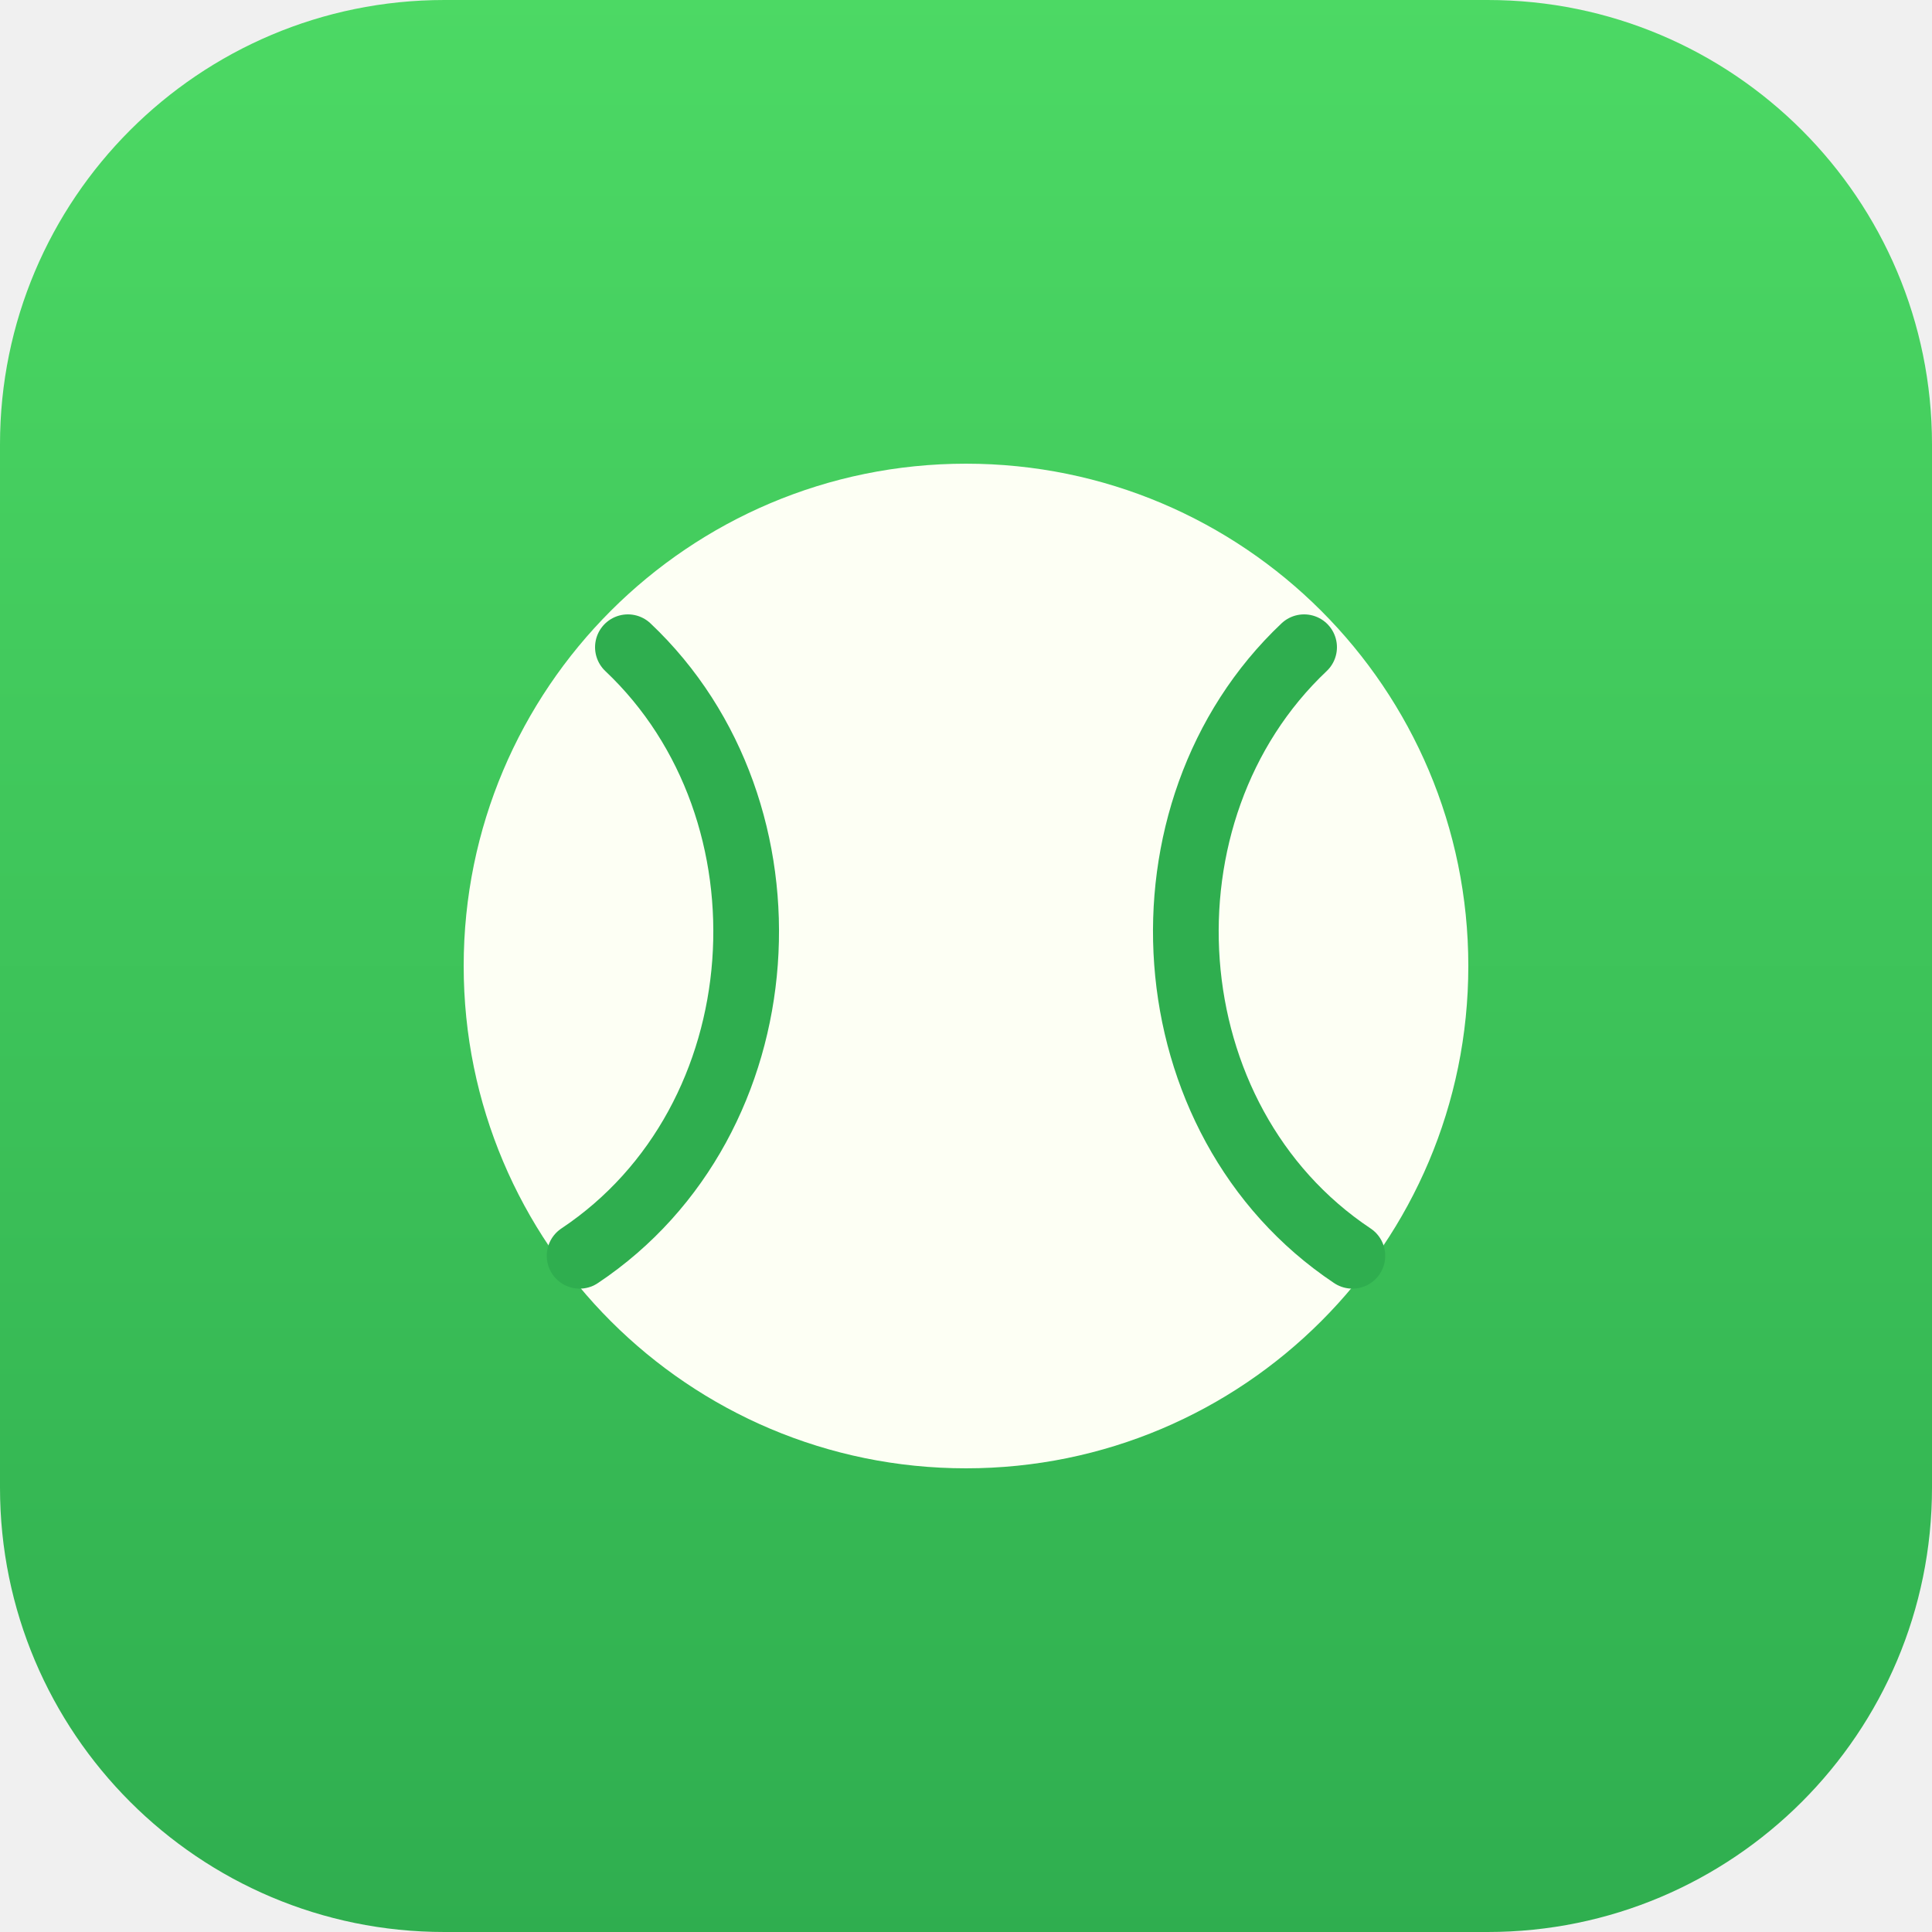
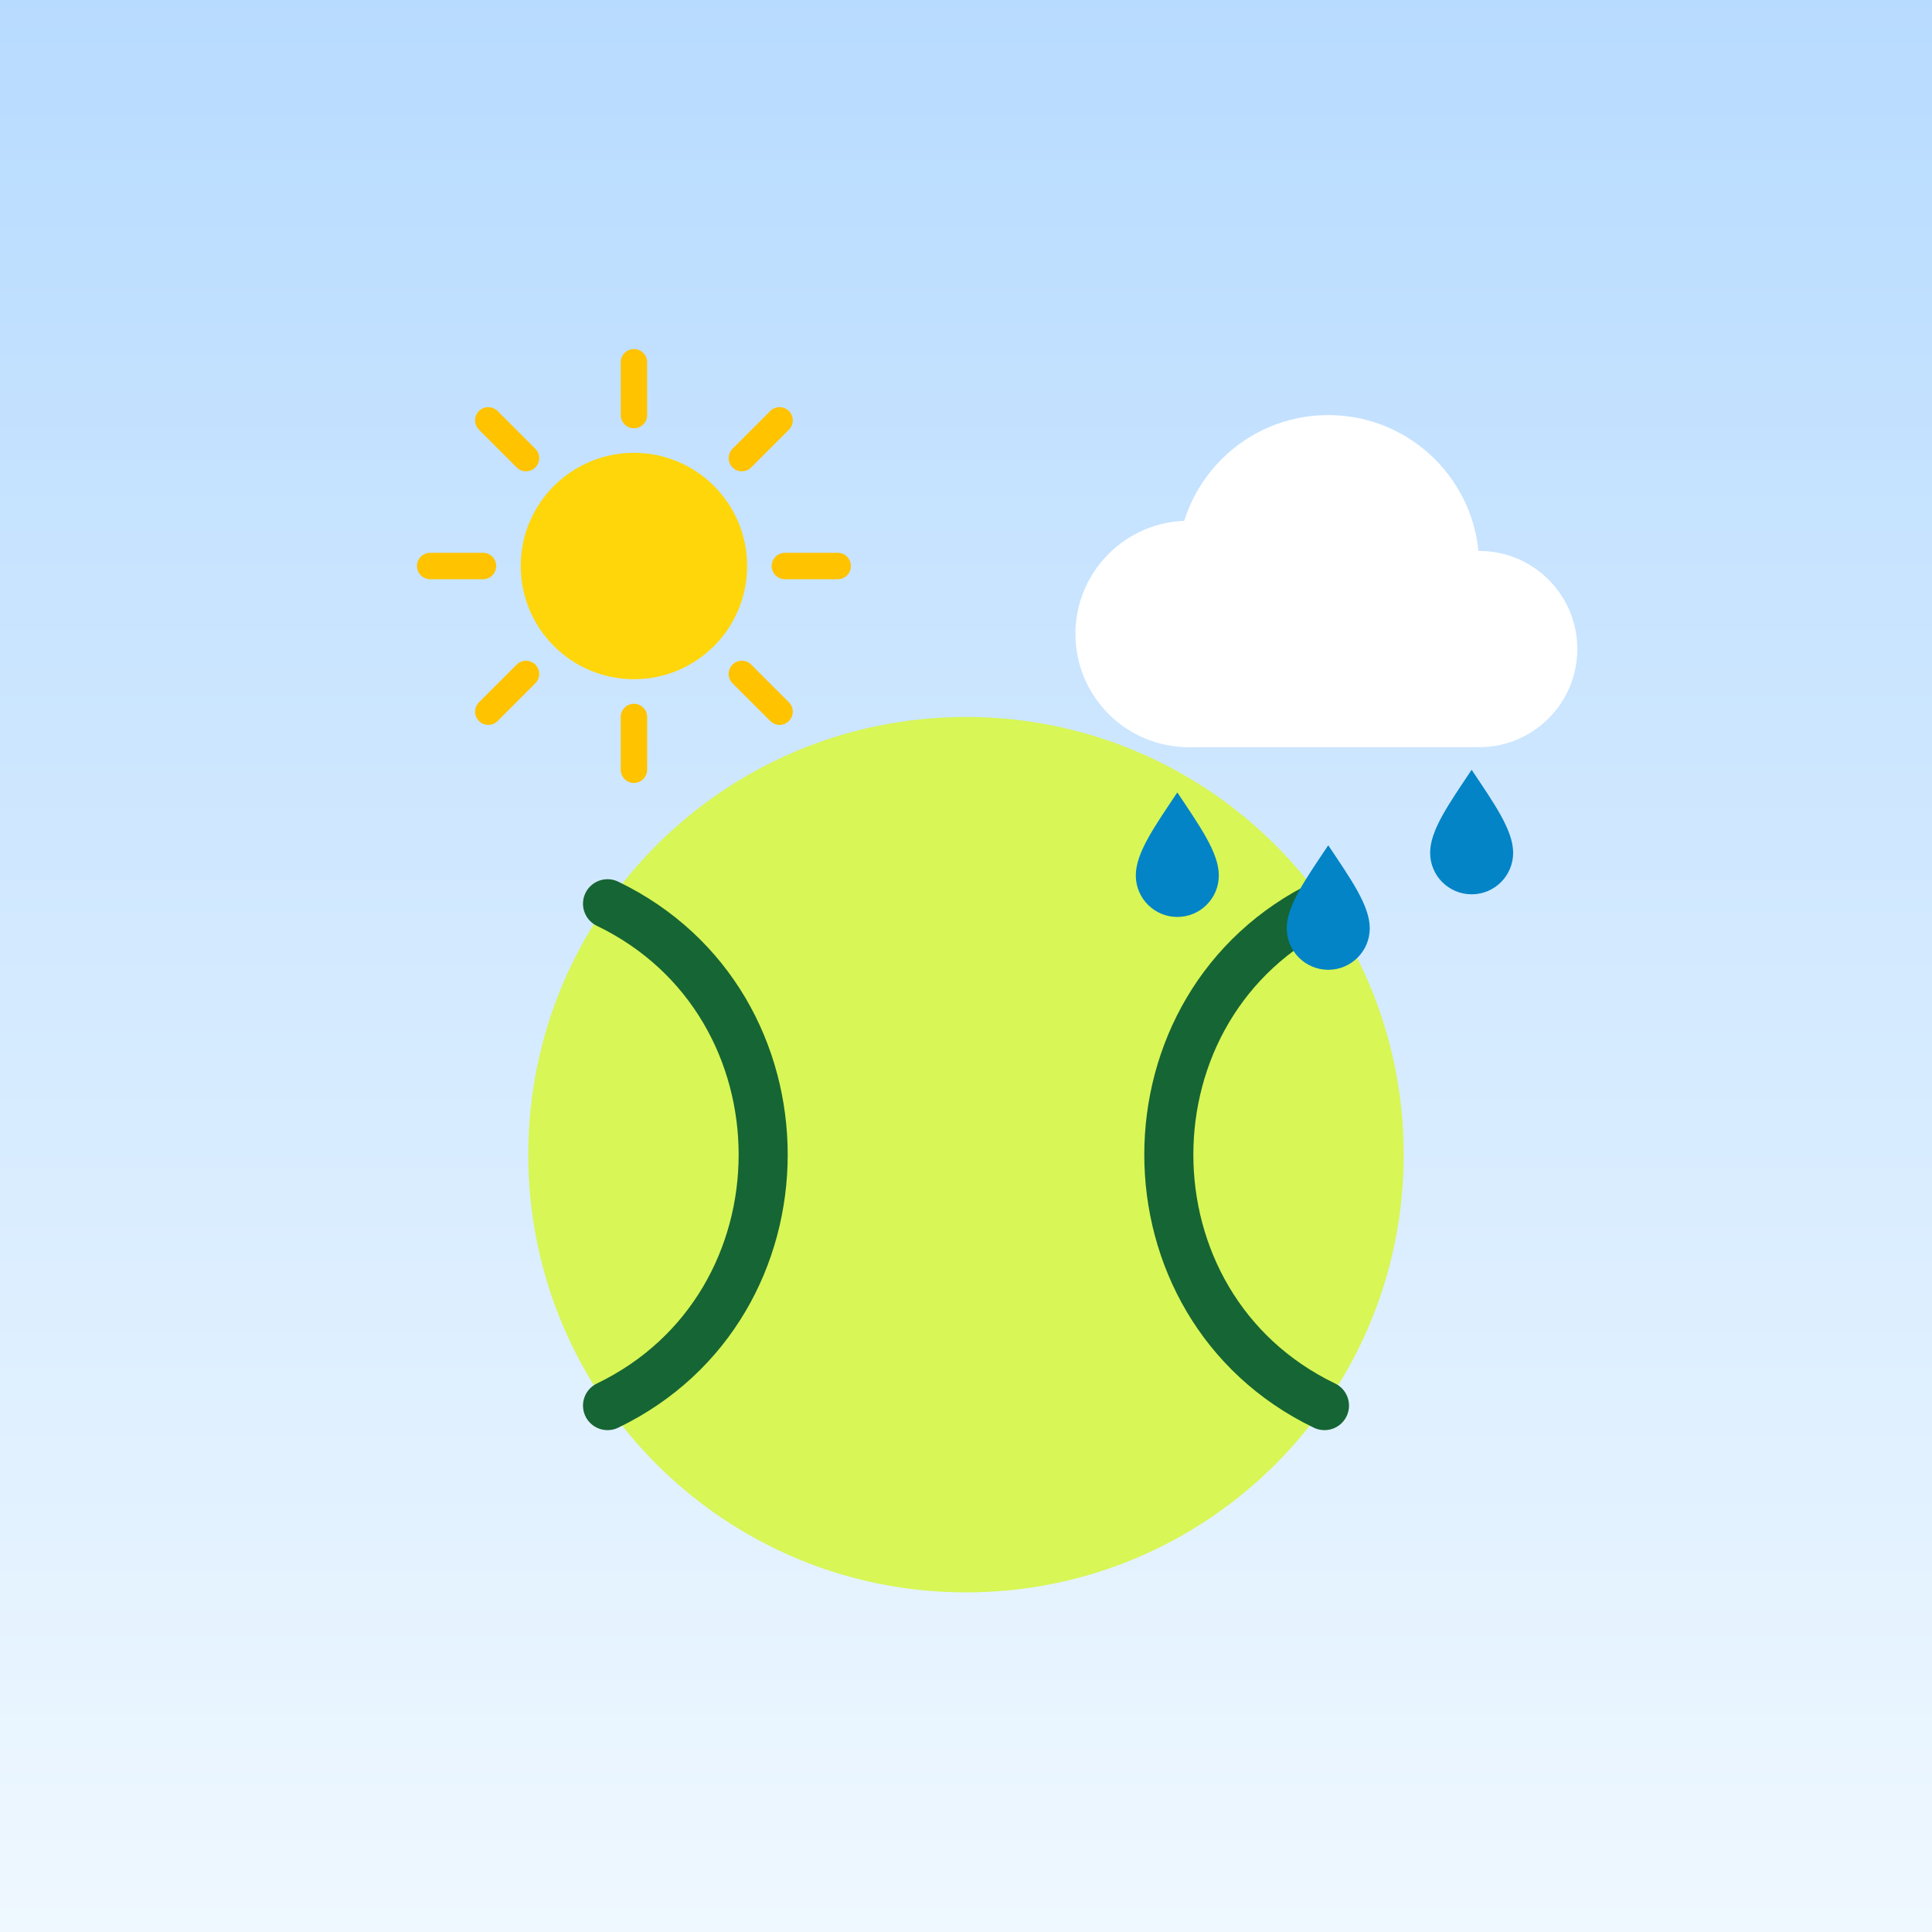
- <svg xmlns="http://www.w3.org/2000/svg" viewBox="0 0 100 100">
+ <svg xmlns="http://www.w3.org/2000/svg" viewBox="0 0 512 512">
  <defs>
-     <linearGradient id="bg" x1="0" y1="0" x2="0" y2="1">
-       <stop offset="0" stop-color="#4CD964" />
-       <stop offset="1" stop-color="#2FAE4F" />
+     <linearGradient id="sky" x1="0" y1="0" x2="0" y2="1">
+       <stop offset="0" stop-color="#B7DBFF" />
+       <stop offset="1" stop-color="#EFF8FF" />
    </linearGradient>
  </defs>
-   <rect width="100" height="100" rx="23" fill="url(#bg)" />
-   <circle cx="50" cy="50" r="26" fill="#FDFFF4" />
-   <path d="M32.5 33.5c9 8.5 8 24.5-2.5 31.5" stroke="#2FAE4F" stroke-width="3.4" fill="none" stroke-linecap="round" />
-   <path d="M67.5 33.5c-9 8.5-8 24.5 2.5 31.5" stroke="#2FAE4F" stroke-width="3.4" fill="none" stroke-linecap="round" />
+   <rect width="512" height="512" fill="url(#sky)" />
+   <g stroke="#FFC300" stroke-width="7" stroke-linecap="round">
+     <line x1="168" y1="96" x2="168" y2="110" />
+     <line x1="168" y1="190" x2="168" y2="204" />
+     <line x1="114" y1="150" x2="128" y2="150" />
+     <line x1="208" y1="150" x2="222" y2="150" />
+     <line x1="129.4" y1="111.4" x2="139.4" y2="121.4" />
+     <line x1="196.6" y1="178.6" x2="206.6" y2="188.6" />
+     <line x1="206.6" y1="111.4" x2="196.6" y2="121.4" />
+     <line x1="139.4" y1="178.6" x2="129.4" y2="188.6" />
+   </g>
+   <circle cx="168" cy="150" r="30" fill="#FFD60A" />
+   <circle cx="256" cy="306" r="116" fill="#D8F655" />
+   <g stroke="#166534" stroke-width="13" fill="none" stroke-linecap="round">
+     <path d="M161 239.5 C 216 266 216 346 161 372.5" />
+     <path d="M351 239.5 C 296 266 296 346 351 372.5" />
+   </g>
+   <g fill="#FFFFFF">
+     <circle cx="315" cy="168" r="30" />
+     <circle cx="352" cy="150" r="40" />
+     <circle cx="392" cy="172" r="26" />
+     <rect x="300" y="168" width="104" height="30" rx="15" />
+   </g>
+   <g fill="#0284C7">
+     <path transform="translate(312 224)" d="M0 -14 C 6 -5 11 2 11 8 A 11 11 0 1 1 -11 8 C -11 2 -6 -5 0 -14 Z" />
+     <path transform="translate(352 238)" d="M0 -14 C 6 -5 11 2 11 8 A 11 11 0 1 1 -11 8 C -11 2 -6 -5 0 -14 Z" />
+     <path transform="translate(390 218)" d="M0 -14 C 6 -5 11 2 11 8 A 11 11 0 1 1 -11 8 C -11 2 -6 -5 0 -14 Z" />
+   </g>
</svg>
